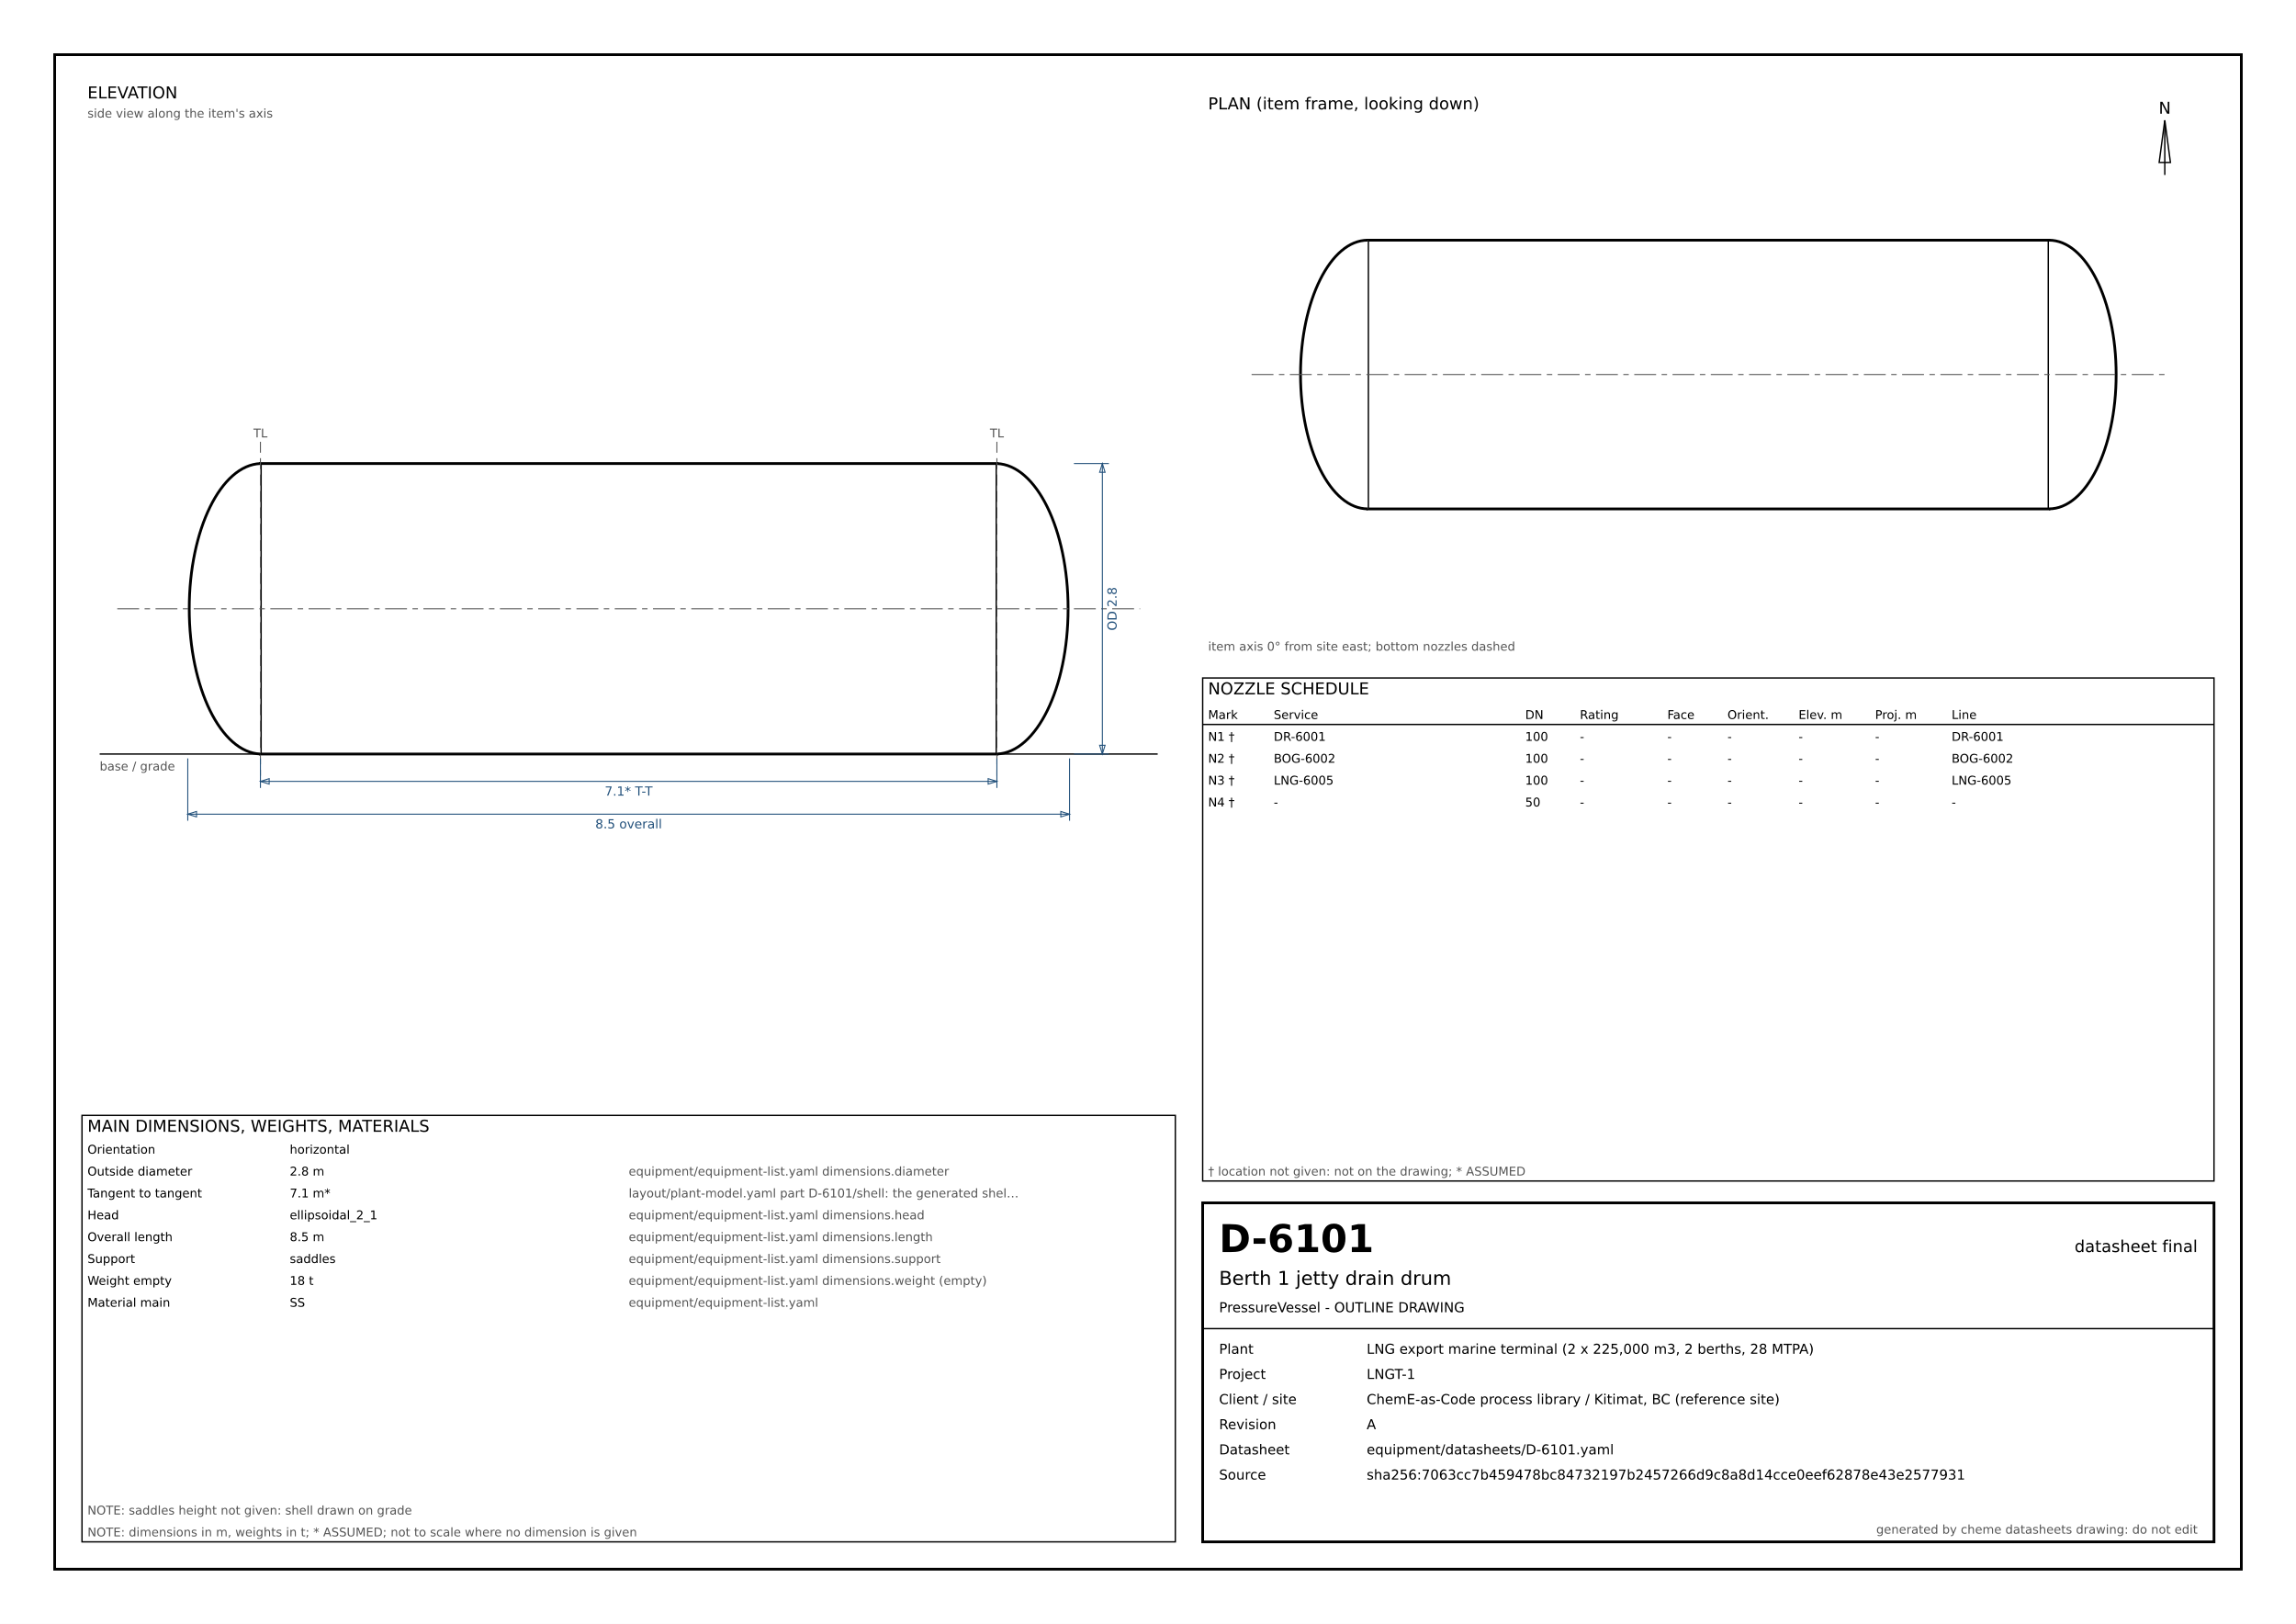
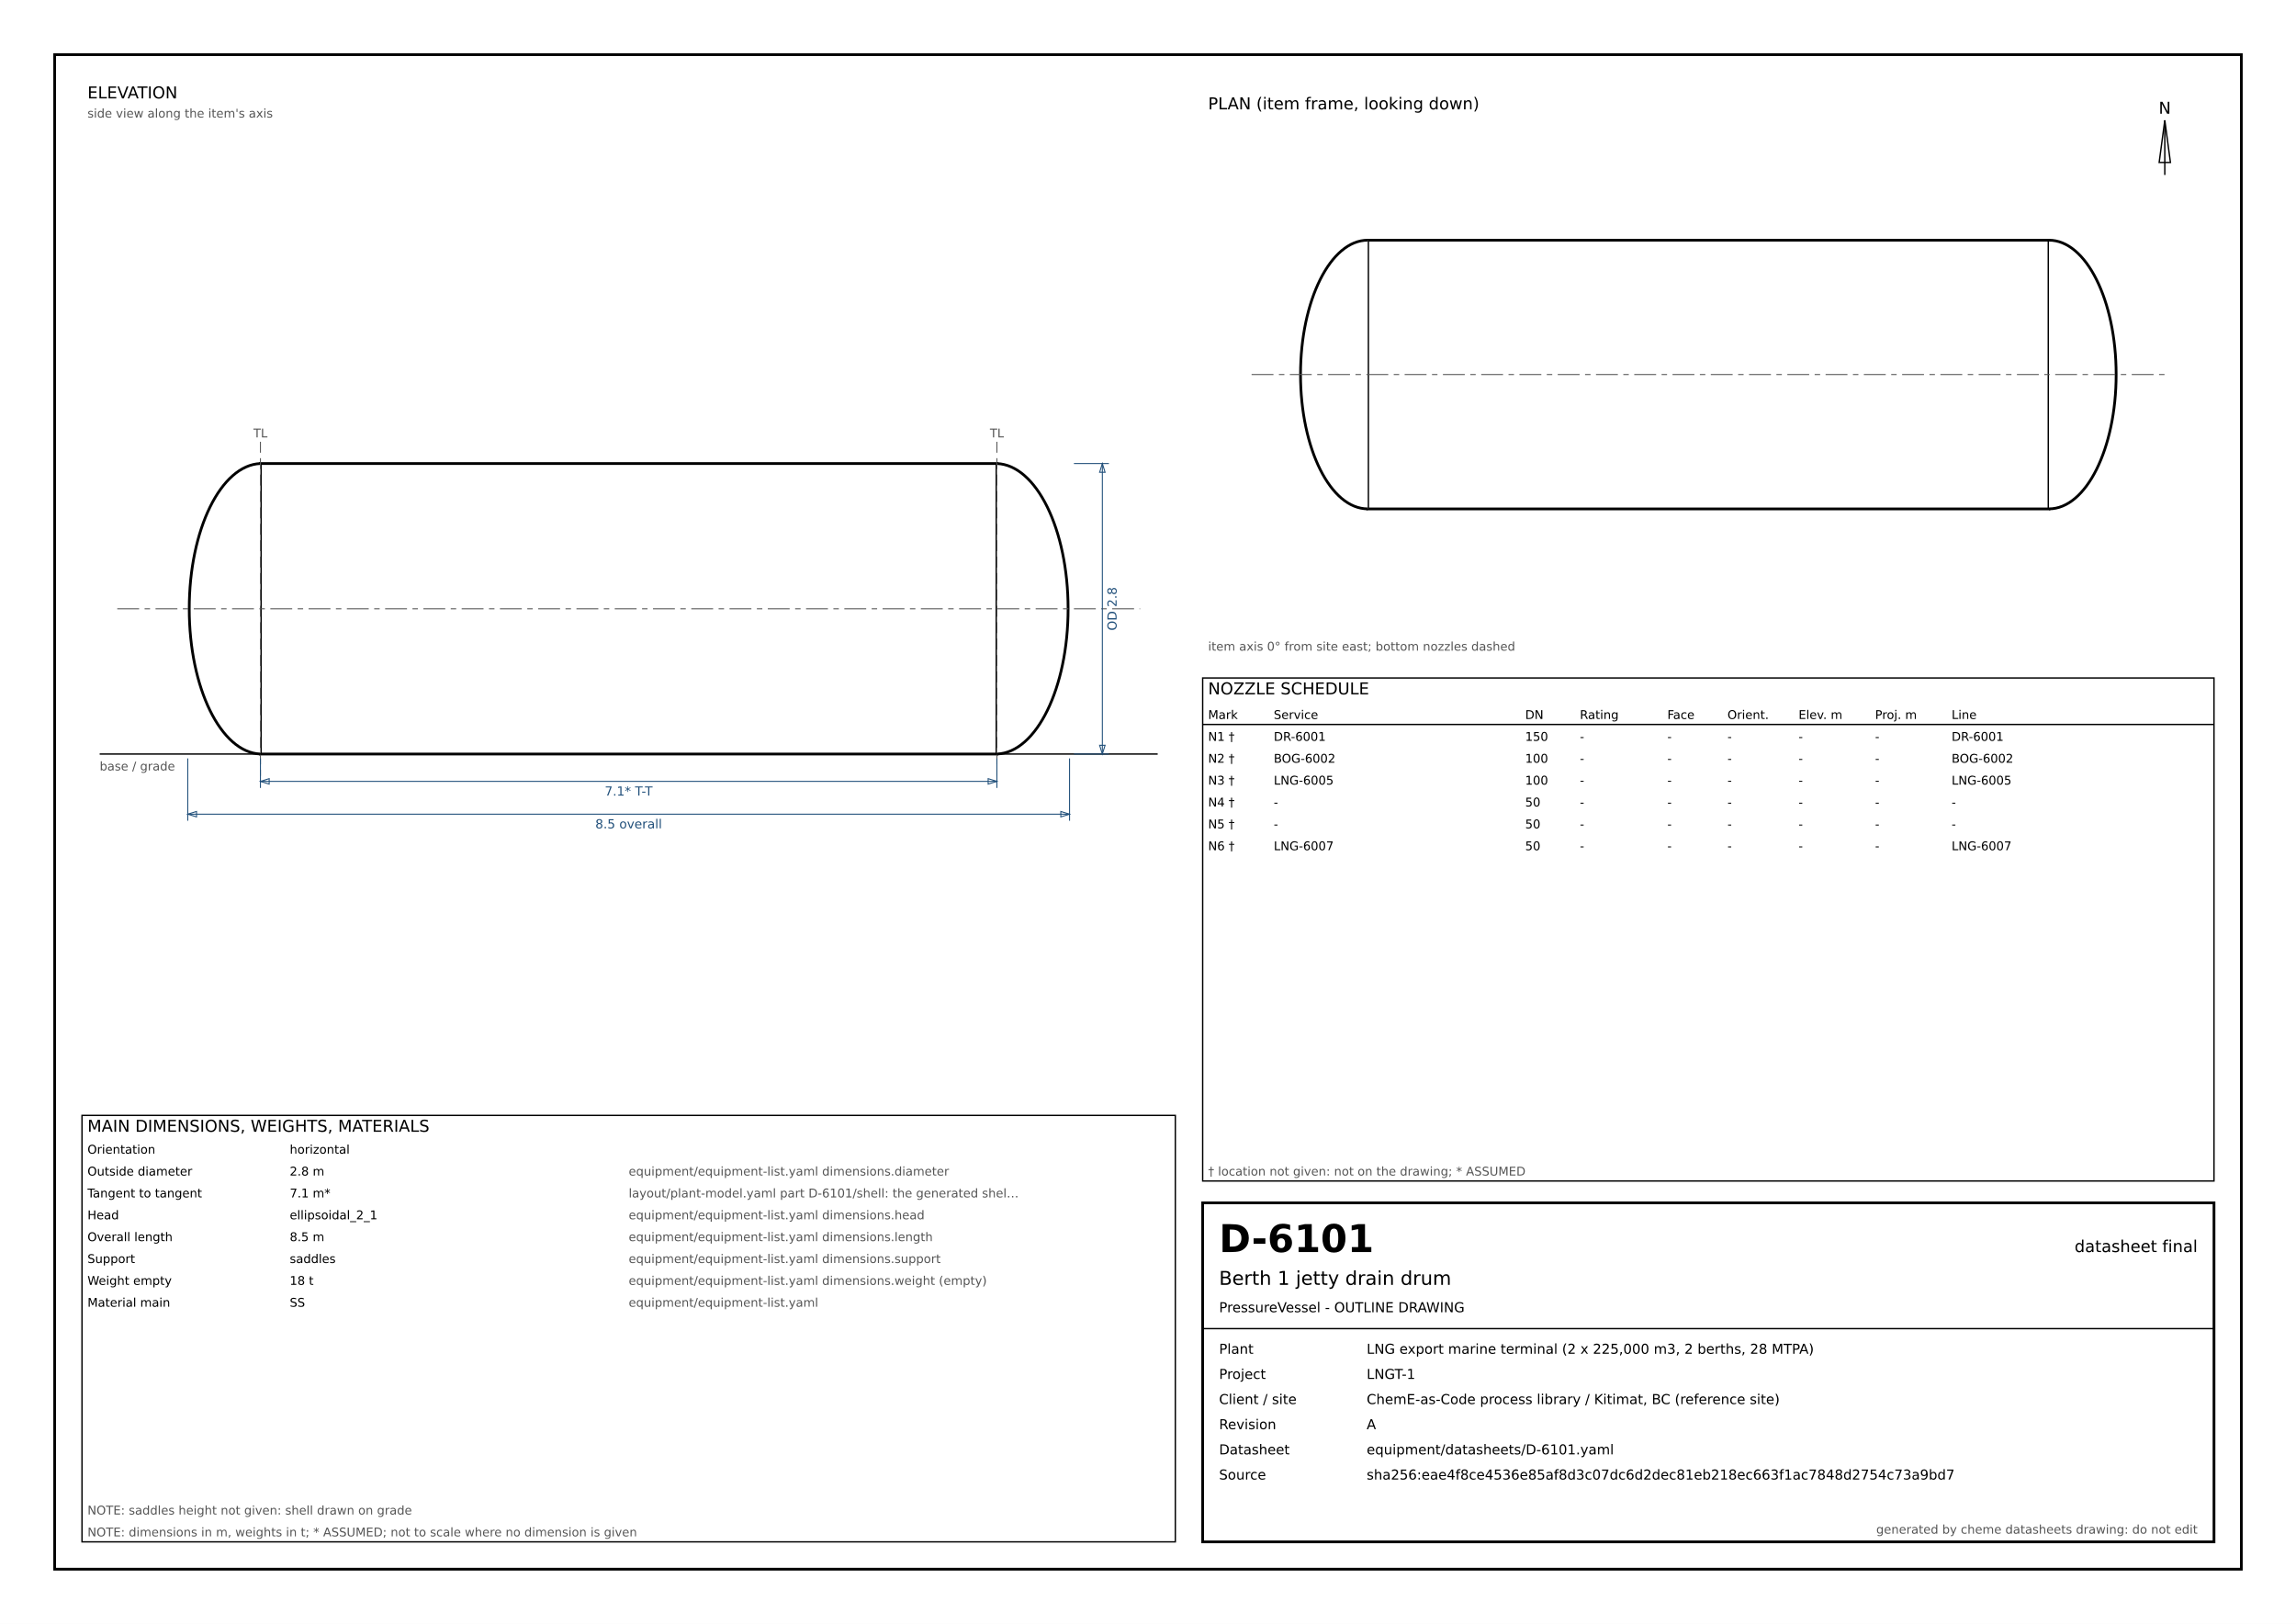
<svg xmlns="http://www.w3.org/2000/svg" width="420mm" height="297mm" viewBox="0 0 420 297">
  <style>
.frame{fill:none;stroke:#000;stroke-width:0.5}
.thin{fill:none;stroke:#000;stroke-width:0.25}
.outline{fill:#fff;stroke:#000;stroke-width:0.5}
.hidden{fill:none;stroke:#000;stroke-width:0.25;stroke-dasharray:1.5 1}
.centre{fill:none;stroke:#555;stroke-width:0.18;stroke-dasharray:4 1 1 1}
.tl{fill:none;stroke:#555;stroke-width:0.18;stroke-dasharray:2 1}
.dim{fill:none;stroke:#1f4e79;stroke-width:0.18}
.nozzle{fill:#fff;stroke:#b71c1c;stroke-width:0.35}
.section{fill:none;stroke:#2e7d32;stroke-width:0.25;stroke-dasharray:2 1}
text{font-family:'DejaVu Sans',Arial,Helvetica,sans-serif;fill:#000}
.t2{font-size:2.2px}.t25{font-size:2.5px}.t3{font-size:3px}.t35{font-size:3.5px}
.t5{font-size:5px;font-weight:bold}.t7{font-size:7px;font-weight:bold}
.dimt{font-size:2.3px;fill:#1f4e79}.nt{font-size:2.3px;fill:#b71c1c}
.note{font-size:2.2px;fill:#555}
.draft{font-size:40px;font-weight:bold;fill:#c62828;fill-opacity:0.12}
</style>
  <rect x="0" y="0" width="420" height="297" fill="#fff" />
  <rect x="10" y="10" width="400" height="277" class="frame" />
  <text x="16" y="18" class="t3" text-anchor="start">ELEVATION</text>
  <rect x="47.64" y="84.78" width="134.72" height="53.13" class="outline" />
  <path d="M47.64,84.78 A13.28,26.57 0 0 0 47.64,137.91" class="outline" />
  <path d="M182.36,84.78 A13.28,26.57 0 0 1 182.36,137.91" class="outline" />
  <line x1="47.64" y1="80.8" x2="47.64" y2="141.9" class="tl" />
  <text x="47.64" y="80" class="note" text-anchor="middle">TL</text>
  <line x1="182.36" y1="80.8" x2="182.36" y2="141.9" class="tl" />
  <text x="182.36" y="80" class="note" text-anchor="middle">TL</text>
  <line x1="21.45" y1="111.35" x2="208.55" y2="111.35" class="centre" />
  <line x1="18.23" y1="137.91" x2="211.77" y2="137.91" class="thin" />
  <text x="18.23" y="140.91" class="note" text-anchor="start">base / grade</text>
  <line x1="34.35" y1="138.71" x2="34.35" y2="150.11" class="dim" />
  <line x1="195.65" y1="138.71" x2="195.65" y2="150.11" class="dim" />
  <line x1="34.35" y1="148.91" x2="195.65" y2="148.91" class="dim" />
  <path d="M34.35,148.91 l1.6,0.5 l0,-1 z" class="dim" />
  <path d="M195.65,148.91 l-1.6,0.5 l0,-1 z" class="dim" />
  <text x="115" y="151.51" class="dimt" text-anchor="middle">8.5 overall</text>
  <line x1="47.64" y1="138.71" x2="47.64" y2="144.11" class="dim" />
  <line x1="182.36" y1="138.71" x2="182.36" y2="144.11" class="dim" />
  <line x1="47.64" y1="142.91" x2="182.36" y2="142.91" class="dim" />
  <path d="M47.64,142.91 l1.6,0.5 l0,-1 z" class="dim" />
  <path d="M182.36,142.91 l-1.6,0.5 l0,-1 z" class="dim" />
  <text x="115" y="145.51" class="dimt" text-anchor="middle">7.1* T-T</text>
  <line x1="196.45" y1="137.91" x2="202.85" y2="137.91" class="dim" />
  <line x1="196.45" y1="84.78" x2="202.85" y2="84.78" class="dim" />
  <line x1="201.65" y1="137.91" x2="201.65" y2="84.78" class="dim" />
  <path d="M201.65,137.91 l0.5,-1.6 l-1,0 z" class="dim" />
  <path d="M201.65,84.78 l0.5,1.6 l-1,0 z" class="dim" />
  <text x="204.25" y="111.35" class="dimt" text-anchor="middle" transform="rotate(-90 204.25 111.35)">OD 2.8</text>
  <rect x="250.19" y="43.93" width="124.62" height="49.15" class="outline" />
  <path d="M250.19,43.93 A12.29,24.57 0 0 0 250.19,93.07" class="outline" />
  <path d="M374.81,43.93 A12.29,24.57 0 0 1 374.81,93.07" class="outline" />
  <line x1="228.95" y1="68.5" x2="396.05" y2="68.5" class="centre" />
  <line x1="396" y1="32" x2="396" y2="22" class="thin" />
  <path d="M396,22 L394.97,29.71 L397.03,29.71 z" class="thin" />
  <text x="396" y="20.8" class="t3" text-anchor="middle">N</text>
  <text x="221" y="20" class="t3" text-anchor="start">PLAN (item frame, looking down)</text>
  <text x="221" y="119" class="note" text-anchor="start">item axis 0° from site east; bottom nozzles dashed</text>
  <text x="16" y="21.5" class="note" text-anchor="start">side view along the item's axis</text>
  <text x="221" y="127" class="t3" text-anchor="start">NOZZLE SCHEDULE</text>
  <text x="221" y="131.5" class="t2" text-anchor="start">Mark</text>
  <text x="233" y="131.5" class="t2" text-anchor="start">Service</text>
  <text x="279" y="131.5" class="t2" text-anchor="start">DN</text>
  <text x="289" y="131.5" class="t2" text-anchor="start">Rating</text>
  <text x="305" y="131.5" class="t2" text-anchor="start">Face</text>
  <text x="316" y="131.5" class="t2" text-anchor="start">Orient.</text>
  <text x="329" y="131.5" class="t2" text-anchor="start">Elev. m</text>
  <text x="343" y="131.5" class="t2" text-anchor="start">Proj. m</text>
  <text x="357" y="131.5" class="t2" text-anchor="start">Line</text>
  <line x1="220" y1="132.5" x2="405" y2="132.5" class="thin" />
  <text x="221" y="135.5" class="t2" text-anchor="start">N1 †</text>
  <text x="233" y="135.5" class="t2" text-anchor="start">DR-6001</text>
-   <text x="279" y="135.5" class="t2" text-anchor="start">100</text>
+   <text x="279" y="135.5" class="t2" text-anchor="start">150</text>
  <text x="289" y="135.5" class="t2" text-anchor="start">-</text>
  <text x="305" y="135.5" class="t2" text-anchor="start">-</text>
  <text x="316" y="135.5" class="t2" text-anchor="start">-</text>
  <text x="329" y="135.5" class="t2" text-anchor="start">-</text>
  <text x="343" y="135.5" class="t2" text-anchor="start">-</text>
  <text x="357" y="135.5" class="t2" text-anchor="start">DR-6001</text>
  <text x="221" y="139.5" class="t2" text-anchor="start">N2 †</text>
  <text x="233" y="139.5" class="t2" text-anchor="start">BOG-6002</text>
  <text x="279" y="139.5" class="t2" text-anchor="start">100</text>
  <text x="289" y="139.5" class="t2" text-anchor="start">-</text>
  <text x="305" y="139.5" class="t2" text-anchor="start">-</text>
  <text x="316" y="139.5" class="t2" text-anchor="start">-</text>
  <text x="329" y="139.5" class="t2" text-anchor="start">-</text>
  <text x="343" y="139.5" class="t2" text-anchor="start">-</text>
  <text x="357" y="139.5" class="t2" text-anchor="start">BOG-6002</text>
  <text x="221" y="143.5" class="t2" text-anchor="start">N3 †</text>
  <text x="233" y="143.5" class="t2" text-anchor="start">LNG-6005</text>
  <text x="279" y="143.5" class="t2" text-anchor="start">100</text>
  <text x="289" y="143.5" class="t2" text-anchor="start">-</text>
  <text x="305" y="143.5" class="t2" text-anchor="start">-</text>
  <text x="316" y="143.5" class="t2" text-anchor="start">-</text>
  <text x="329" y="143.5" class="t2" text-anchor="start">-</text>
  <text x="343" y="143.5" class="t2" text-anchor="start">-</text>
  <text x="357" y="143.5" class="t2" text-anchor="start">LNG-6005</text>
  <text x="221" y="147.5" class="t2" text-anchor="start">N4 †</text>
  <text x="233" y="147.5" class="t2" text-anchor="start">-</text>
  <text x="279" y="147.5" class="t2" text-anchor="start">50</text>
  <text x="289" y="147.5" class="t2" text-anchor="start">-</text>
  <text x="305" y="147.5" class="t2" text-anchor="start">-</text>
  <text x="316" y="147.5" class="t2" text-anchor="start">-</text>
  <text x="329" y="147.5" class="t2" text-anchor="start">-</text>
  <text x="343" y="147.5" class="t2" text-anchor="start">-</text>
  <text x="357" y="147.5" class="t2" text-anchor="start">-</text>
+   <text x="221" y="151.5" class="t2" text-anchor="start">N5 †</text>
+   <text x="233" y="151.5" class="t2" text-anchor="start">-</text>
+   <text x="279" y="151.5" class="t2" text-anchor="start">50</text>
+   <text x="289" y="151.5" class="t2" text-anchor="start">-</text>
+   <text x="305" y="151.5" class="t2" text-anchor="start">-</text>
+   <text x="316" y="151.5" class="t2" text-anchor="start">-</text>
+   <text x="329" y="151.5" class="t2" text-anchor="start">-</text>
+   <text x="343" y="151.5" class="t2" text-anchor="start">-</text>
+   <text x="357" y="151.5" class="t2" text-anchor="start">-</text>
+   <text x="221" y="155.5" class="t2" text-anchor="start">N6 †</text>
+   <text x="233" y="155.5" class="t2" text-anchor="start">LNG-6007</text>
+   <text x="279" y="155.5" class="t2" text-anchor="start">50</text>
+   <text x="289" y="155.5" class="t2" text-anchor="start">-</text>
+   <text x="305" y="155.5" class="t2" text-anchor="start">-</text>
+   <text x="316" y="155.5" class="t2" text-anchor="start">-</text>
+   <text x="329" y="155.5" class="t2" text-anchor="start">-</text>
+   <text x="343" y="155.5" class="t2" text-anchor="start">-</text>
+   <text x="357" y="155.5" class="t2" text-anchor="start">LNG-6007</text>
  <text x="221" y="215" class="note" text-anchor="start">† location not given: not on the drawing; * ASSUMED</text>
  <rect x="220" y="124" width="185" height="92" class="thin" />
  <text x="16" y="207" class="t3" text-anchor="start">MAIN DIMENSIONS, WEIGHTS, MATERIALS</text>
  <text x="16" y="211" class="t2" text-anchor="start">Orientation</text>
  <text x="53" y="211" class="t2" text-anchor="start">horizontal</text>
  <text x="115" y="211" class="note" text-anchor="start" />
  <text x="16" y="215" class="t2" text-anchor="start">Outside diameter</text>
  <text x="53" y="215" class="t2" text-anchor="start">2.8 m</text>
  <text x="115" y="215" class="note" text-anchor="start">equipment/equipment-list.yaml dimensions.diameter</text>
  <text x="16" y="219" class="t2" text-anchor="start">Tangent to tangent</text>
  <text x="53" y="219" class="t2" text-anchor="start">7.1 m*</text>
  <text x="115" y="219" class="note" text-anchor="start">layout/plant-model.yaml part D-6101/shell: the generated shel…</text>
  <text x="16" y="223" class="t2" text-anchor="start">Head</text>
  <text x="53" y="223" class="t2" text-anchor="start">ellipsoidal_2_1</text>
  <text x="115" y="223" class="note" text-anchor="start">equipment/equipment-list.yaml dimensions.head</text>
  <text x="16" y="227" class="t2" text-anchor="start">Overall length</text>
  <text x="53" y="227" class="t2" text-anchor="start">8.5 m</text>
  <text x="115" y="227" class="note" text-anchor="start">equipment/equipment-list.yaml dimensions.length</text>
  <text x="16" y="231" class="t2" text-anchor="start">Support</text>
  <text x="53" y="231" class="t2" text-anchor="start">saddles</text>
  <text x="115" y="231" class="note" text-anchor="start">equipment/equipment-list.yaml dimensions.support</text>
  <text x="16" y="235" class="t2" text-anchor="start">Weight empty</text>
  <text x="53" y="235" class="t2" text-anchor="start">18 t</text>
  <text x="115" y="235" class="note" text-anchor="start">equipment/equipment-list.yaml dimensions.weight (empty)</text>
  <text x="16" y="239" class="t2" text-anchor="start">Material main</text>
  <text x="53" y="239" class="t2" text-anchor="start">SS</text>
  <text x="115" y="239" class="note" text-anchor="start">equipment/equipment-list.yaml</text>
  <text x="16" y="277" class="note" text-anchor="start">NOTE: saddles height not given: shell drawn on grade</text>
  <text x="16" y="281" class="note" text-anchor="start">NOTE: dimensions in m, weights in t; * ASSUMED; not to scale where no dimension is given</text>
  <rect x="15" y="204" width="200" height="78" class="thin" />
  <rect x="220" y="220" width="185" height="62" class="frame" />
  <text x="223" y="229" class="t7" text-anchor="start">D-6101</text>
  <text x="223" y="235" class="t35" text-anchor="start">Berth 1 jetty drain drum</text>
  <text x="223" y="240" class="t25" text-anchor="start">PressureVessel - OUTLINE DRAWING</text>
  <line x1="220" y1="243" x2="405" y2="243" class="thin" />
  <text x="223" y="247.6" class="t25" text-anchor="start">Plant</text>
  <text x="250" y="247.6" class="t25" text-anchor="start">LNG export marine terminal (2 x 225,000 m3, 2 berths, 28 MTPA)</text>
  <text x="223" y="252.2" class="t25" text-anchor="start">Project</text>
  <text x="250" y="252.2" class="t25" text-anchor="start">LNGT-1</text>
  <text x="223" y="256.8" class="t25" text-anchor="start">Client / site</text>
  <text x="250" y="256.8" class="t25" text-anchor="start">ChemE-as-Code process library / Kitimat, BC (reference site)</text>
  <text x="223" y="261.4" class="t25" text-anchor="start">Revision</text>
  <text x="250" y="261.4" class="t25" text-anchor="start">A</text>
  <text x="223" y="266" class="t25" text-anchor="start">Datasheet</text>
  <text x="250" y="266" class="t25" text-anchor="start">equipment/datasheets/D-6101.yaml</text>
  <text x="223" y="270.6" class="t25" text-anchor="start">Source</text>
-   <text x="250" y="270.6" class="t25" text-anchor="start">sha256:7063cc7b459478bc84732197b2457266d9c8a8d14cce0eef62878e43e2577931</text>
+   <text x="250" y="270.6" class="t25" text-anchor="start">sha256:eae4f8ce4536e85af8d3c07dc6d2dec81eb218ec663f1ac7848d2754c73a9bd7</text>
  <text x="402" y="229" class="t3" text-anchor="end">datasheet final</text>
  <text x="402" y="280.5" class="note" text-anchor="end">generated by cheme datasheets drawing: do not edit</text>
</svg>
